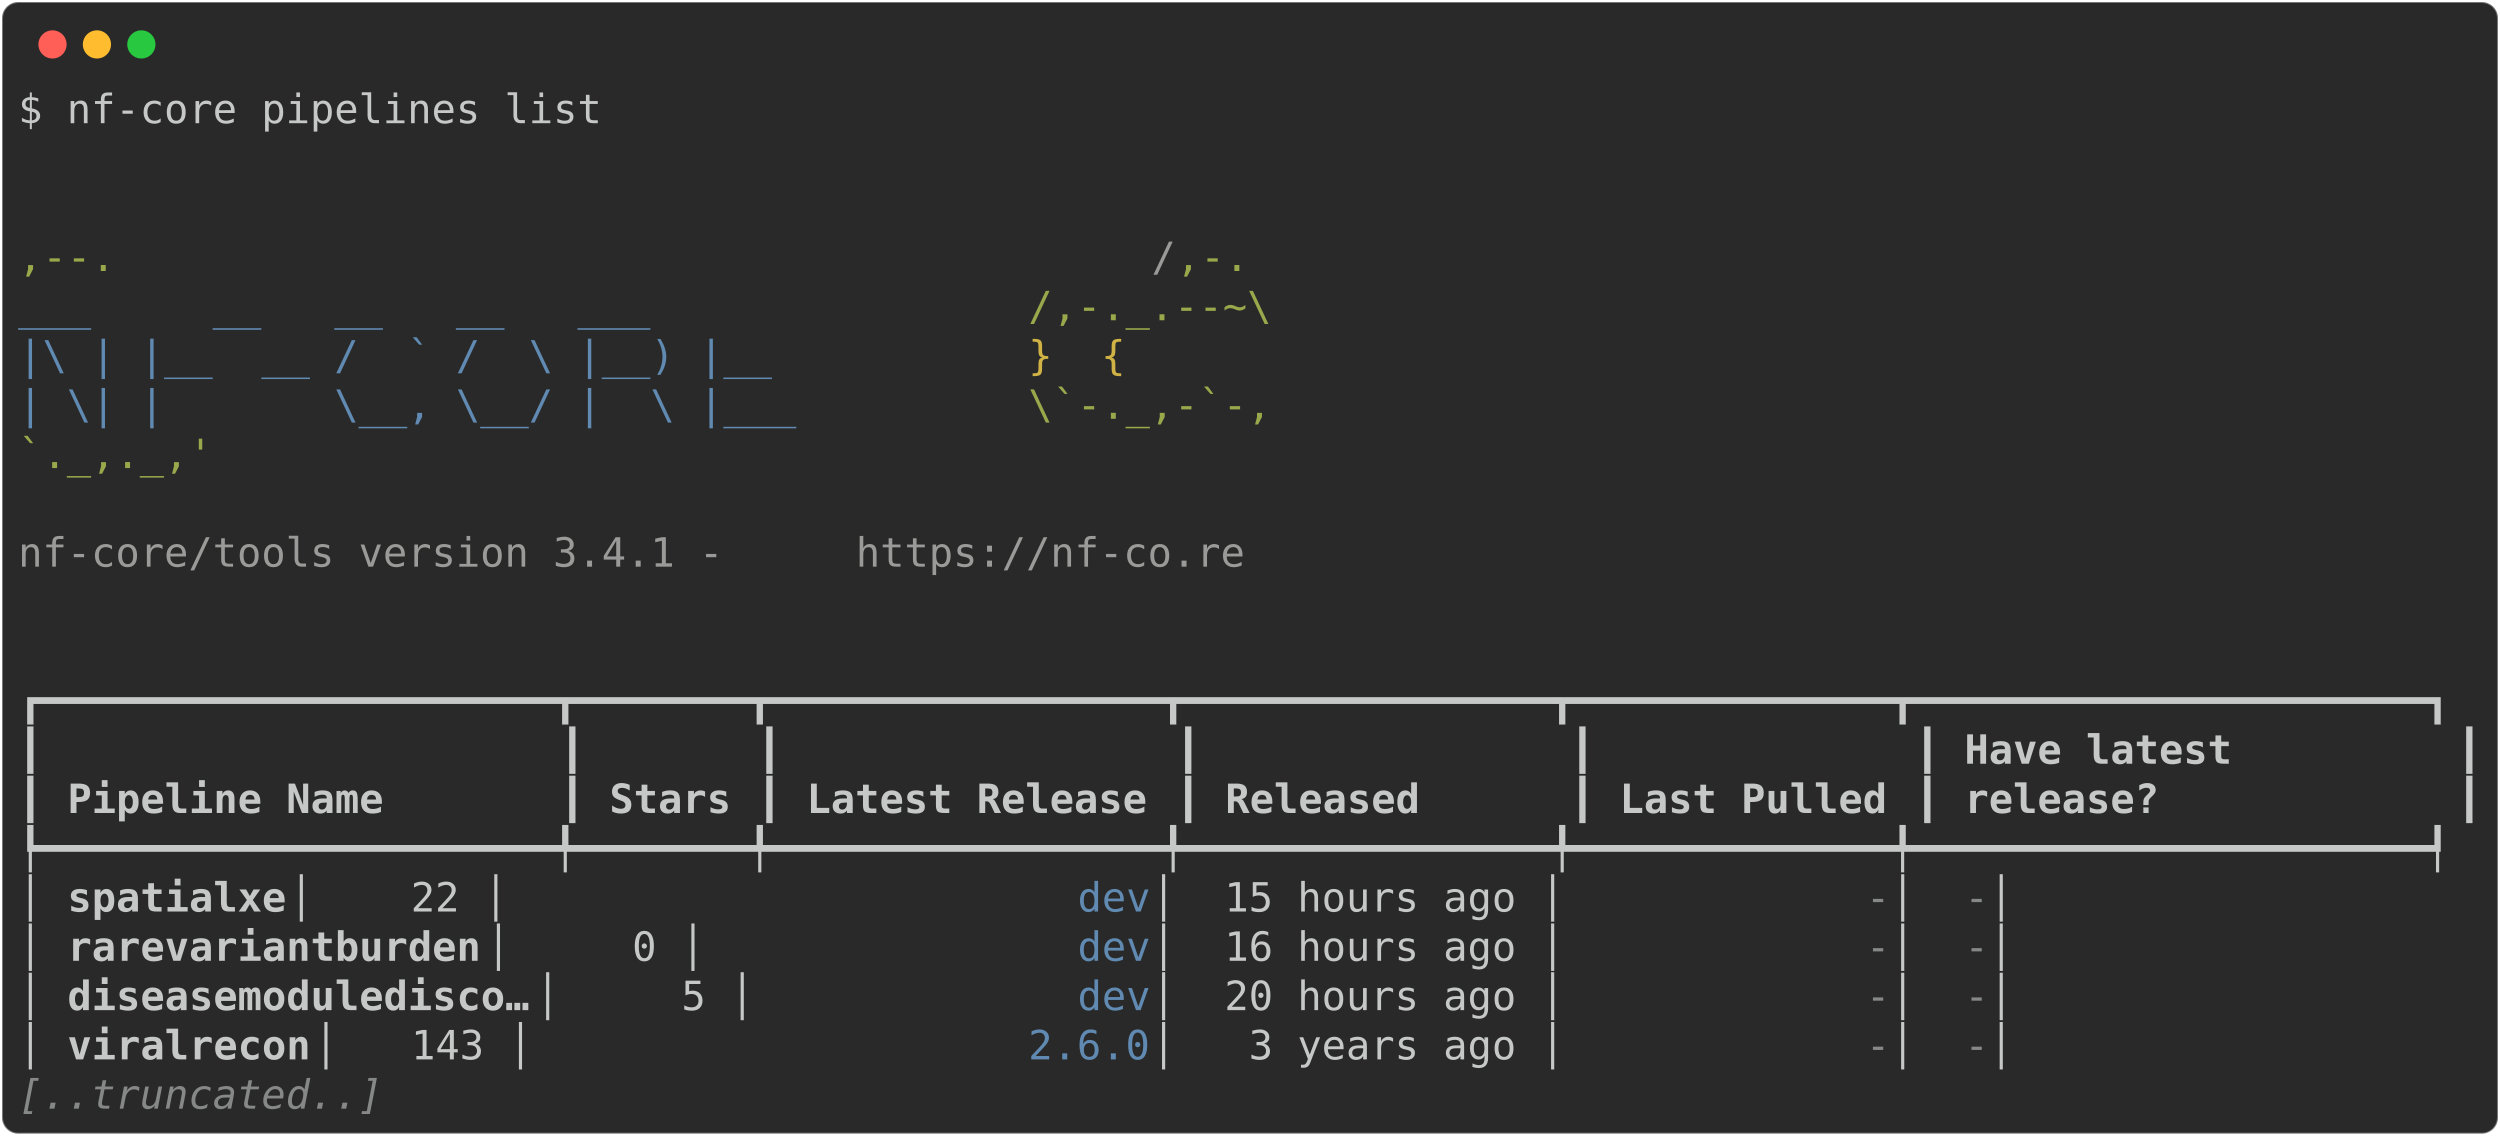
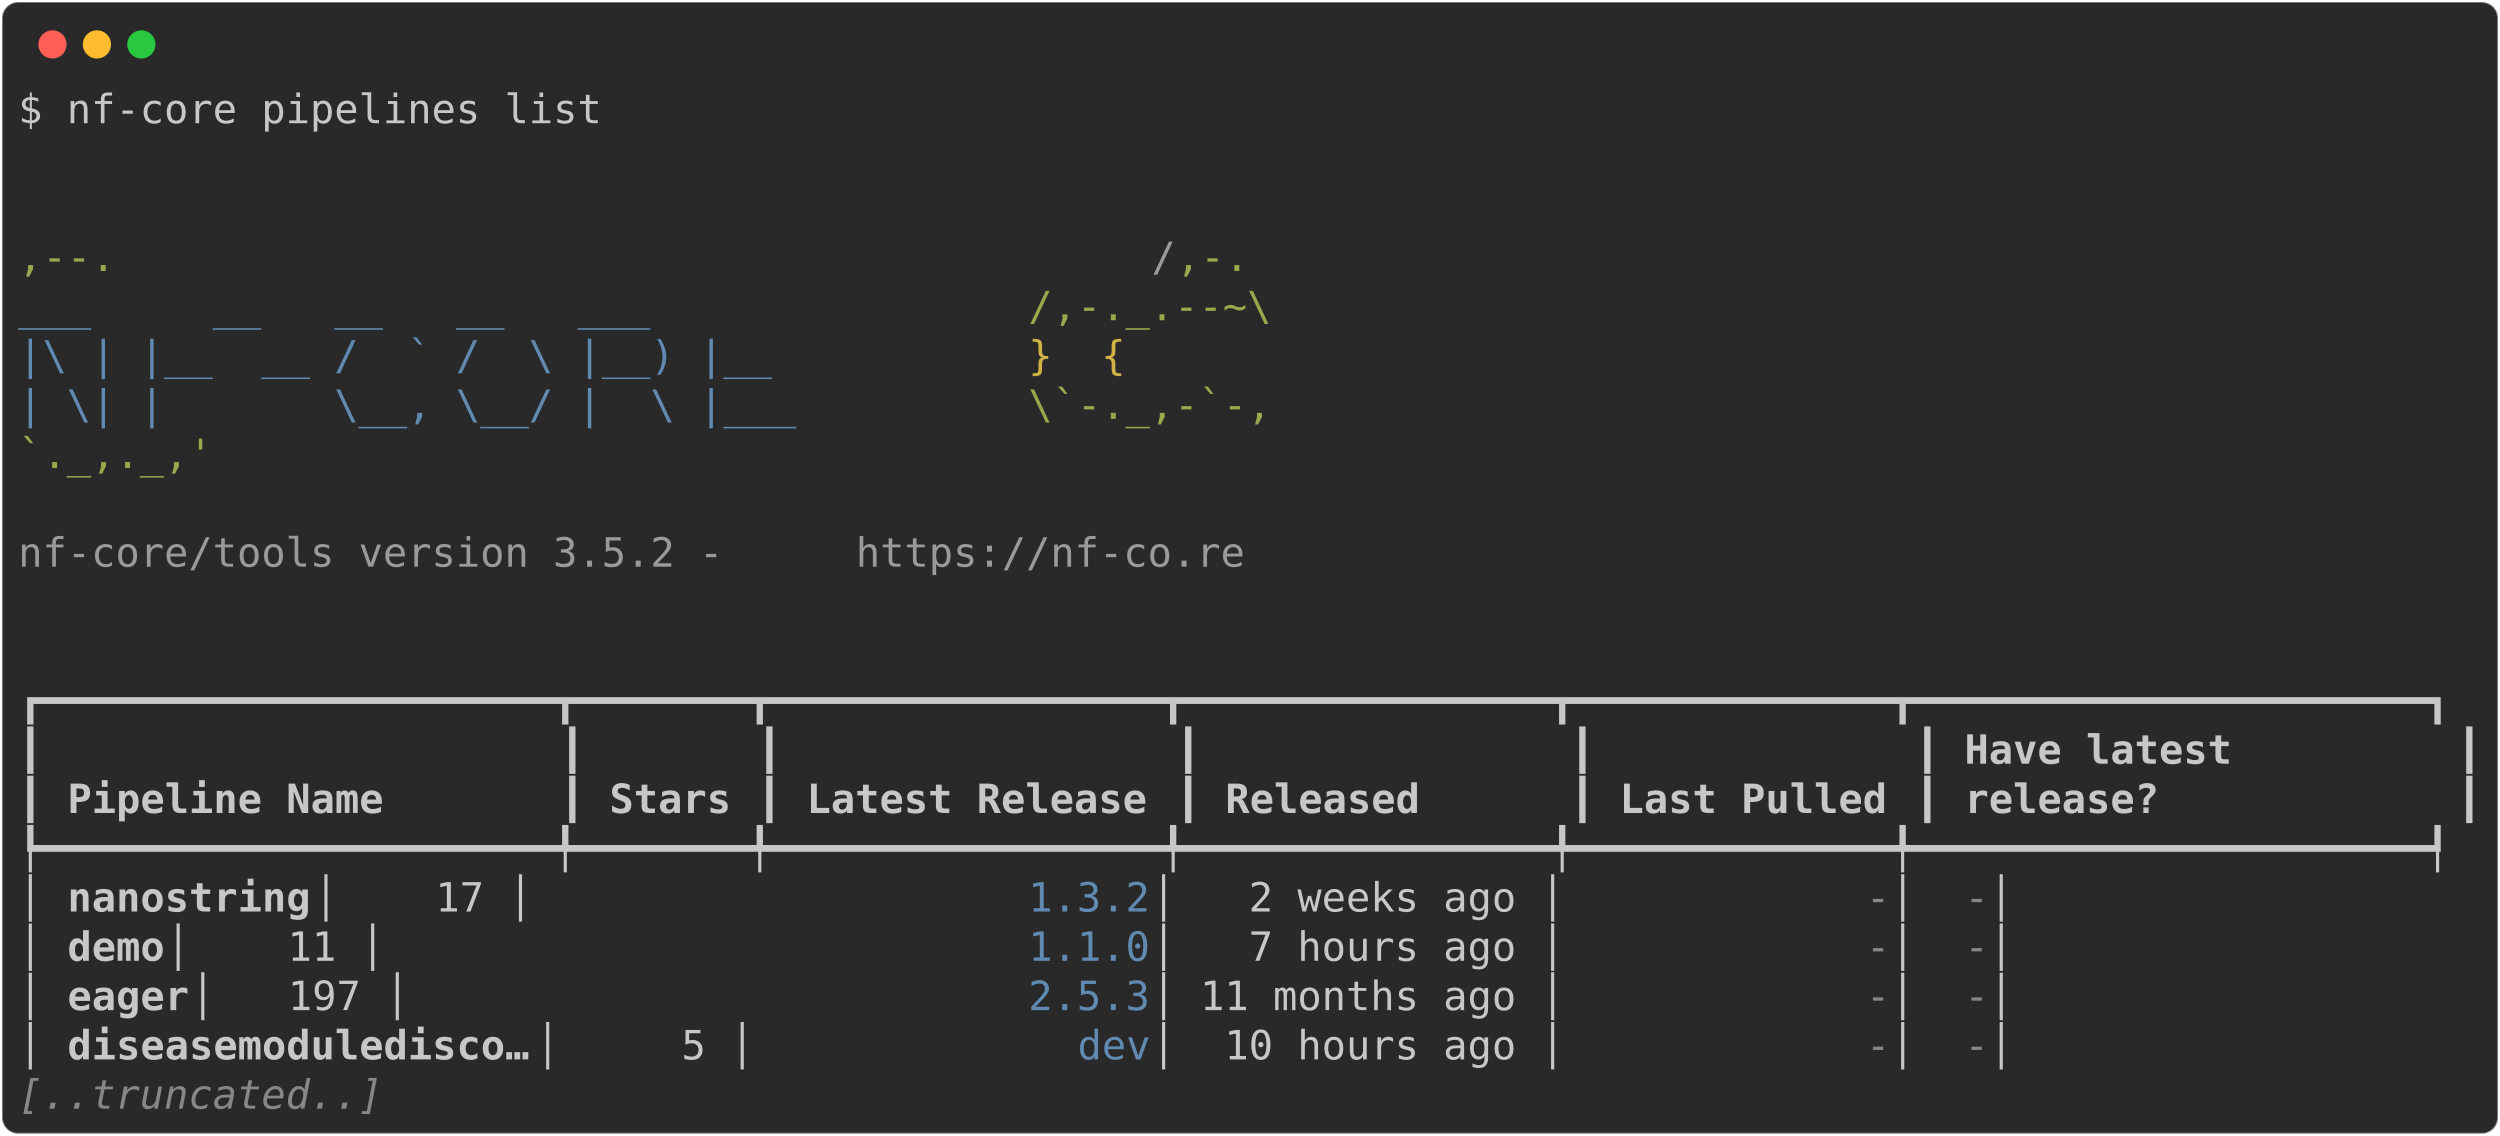
<svg xmlns="http://www.w3.org/2000/svg" class="rich-terminal" viewBox="0 0 1238 562.4">
  <style>

    @font-face {
        font-family: "Fira Code";
        src: local("FiraCode-Regular"),
                url("https://cdnjs.cloudflare.com/ajax/libs/firacode/6.2.0/woff2/FiraCode-Regular.woff2") format("woff2"),
                url("https://cdnjs.cloudflare.com/ajax/libs/firacode/6.2.0/woff/FiraCode-Regular.woff") format("woff");
        font-style: normal;
        font-weight: 400;
    }
    @font-face {
        font-family: "Fira Code";
        src: local("FiraCode-Bold"),
                url("https://cdnjs.cloudflare.com/ajax/libs/firacode/6.2.0/woff2/FiraCode-Bold.woff2") format("woff2"),
                url("https://cdnjs.cloudflare.com/ajax/libs/firacode/6.2.0/woff/FiraCode-Bold.woff") format("woff");
        font-style: bold;
        font-weight: 700;
    }

-     .terminal-642850344-matrix {
+     .terminal-2554794260-matrix {
        font-family: Fira Code, monospace;
        font-size: 20px;
        line-height: 24.4px;
        font-variant-east-asian: full-width;
    }

-     .terminal-642850344-title {
+     .terminal-2554794260-title {
        font-size: 18px;
        font-weight: bold;
        font-family: arial;
    }

-     .terminal-642850344-r1 { fill: #c5c8c6 }
- .terminal-642850344-r2 { fill: #98a84b }
- .terminal-642850344-r3 { fill: #9a9b99 }
- .terminal-642850344-r4 { fill: #608ab1 }
- .terminal-642850344-r5 { fill: #d0b344 }
- .terminal-642850344-r6 { fill: #c5c8c6;font-weight: bold }
- .terminal-642850344-r7 { fill: #868887 }
- .terminal-642850344-r8 { fill: #868887;font-style: italic; }
+     .terminal-2554794260-r1 { fill: #c5c8c6 }
+ .terminal-2554794260-r2 { fill: #98a84b }
+ .terminal-2554794260-r3 { fill: #9a9b99 }
+ .terminal-2554794260-r4 { fill: #608ab1 }
+ .terminal-2554794260-r5 { fill: #d0b344 }
+ .terminal-2554794260-r6 { fill: #c5c8c6;font-weight: bold }
+ .terminal-2554794260-r7 { fill: #868887 }
+ .terminal-2554794260-r8 { fill: #868887;font-style: italic; }
    </style>
  <defs>
-     <clipPath id="terminal-642850344-clip-terminal">
+     <clipPath id="terminal-2554794260-clip-terminal">
      <rect x="0" y="0" width="1219.0" height="511.4" />
    </clipPath>
-     <clipPath id="terminal-642850344-line-0">
+     <clipPath id="terminal-2554794260-line-0">
      <rect x="0" y="1.5" width="1220" height="24.65" />
    </clipPath>
-     <clipPath id="terminal-642850344-line-1">
+     <clipPath id="terminal-2554794260-line-1">
      <rect x="0" y="25.9" width="1220" height="24.65" />
    </clipPath>
-     <clipPath id="terminal-642850344-line-2">
+     <clipPath id="terminal-2554794260-line-2">
      <rect x="0" y="50.3" width="1220" height="24.65" />
    </clipPath>
-     <clipPath id="terminal-642850344-line-3">
+     <clipPath id="terminal-2554794260-line-3">
      <rect x="0" y="74.7" width="1220" height="24.65" />
    </clipPath>
-     <clipPath id="terminal-642850344-line-4">
+     <clipPath id="terminal-2554794260-line-4">
      <rect x="0" y="99.1" width="1220" height="24.65" />
    </clipPath>
-     <clipPath id="terminal-642850344-line-5">
+     <clipPath id="terminal-2554794260-line-5">
      <rect x="0" y="123.5" width="1220" height="24.65" />
    </clipPath>
-     <clipPath id="terminal-642850344-line-6">
+     <clipPath id="terminal-2554794260-line-6">
      <rect x="0" y="147.9" width="1220" height="24.65" />
    </clipPath>
-     <clipPath id="terminal-642850344-line-7">
+     <clipPath id="terminal-2554794260-line-7">
      <rect x="0" y="172.3" width="1220" height="24.65" />
    </clipPath>
-     <clipPath id="terminal-642850344-line-8">
+     <clipPath id="terminal-2554794260-line-8">
      <rect x="0" y="196.7" width="1220" height="24.65" />
    </clipPath>
-     <clipPath id="terminal-642850344-line-9">
+     <clipPath id="terminal-2554794260-line-9">
      <rect x="0" y="221.1" width="1220" height="24.65" />
    </clipPath>
-     <clipPath id="terminal-642850344-line-10">
+     <clipPath id="terminal-2554794260-line-10">
      <rect x="0" y="245.5" width="1220" height="24.65" />
    </clipPath>
-     <clipPath id="terminal-642850344-line-11">
+     <clipPath id="terminal-2554794260-line-11">
      <rect x="0" y="269.9" width="1220" height="24.65" />
    </clipPath>
-     <clipPath id="terminal-642850344-line-12">
+     <clipPath id="terminal-2554794260-line-12">
      <rect x="0" y="294.3" width="1220" height="24.65" />
    </clipPath>
-     <clipPath id="terminal-642850344-line-13">
+     <clipPath id="terminal-2554794260-line-13">
      <rect x="0" y="318.7" width="1220" height="24.65" />
    </clipPath>
-     <clipPath id="terminal-642850344-line-14">
+     <clipPath id="terminal-2554794260-line-14">
      <rect x="0" y="343.1" width="1220" height="24.65" />
    </clipPath>
-     <clipPath id="terminal-642850344-line-15">
+     <clipPath id="terminal-2554794260-line-15">
      <rect x="0" y="367.5" width="1220" height="24.65" />
    </clipPath>
-     <clipPath id="terminal-642850344-line-16">
+     <clipPath id="terminal-2554794260-line-16">
      <rect x="0" y="391.9" width="1220" height="24.65" />
    </clipPath>
-     <clipPath id="terminal-642850344-line-17">
+     <clipPath id="terminal-2554794260-line-17">
      <rect x="0" y="416.3" width="1220" height="24.65" />
    </clipPath>
-     <clipPath id="terminal-642850344-line-18">
+     <clipPath id="terminal-2554794260-line-18">
      <rect x="0" y="440.7" width="1220" height="24.65" />
    </clipPath>
-     <clipPath id="terminal-642850344-line-19">
+     <clipPath id="terminal-2554794260-line-19">
      <rect x="0" y="465.1" width="1220" height="24.65" />
    </clipPath>
  </defs>
  <rect fill="#292929" stroke="rgba(255,255,255,0.35)" stroke-width="1" x="1" y="1" width="1236" height="560.4" rx="8" />
  <g transform="translate(26,22)">
    <circle cx="0" cy="0" r="7" fill="#ff5f57" />
    <circle cx="22" cy="0" r="7" fill="#febc2e" />
    <circle cx="44" cy="0" r="7" fill="#28c840" />
  </g>
-   <g transform="translate(9, 41)" clip-path="url(#terminal-642850344-clip-terminal)">
-     <g class="terminal-642850344-matrix">
-       <text class="terminal-642850344-r1" x="0" y="20" textLength="292.8" clip-path="url(#terminal-642850344-line-0)">$ nf-core pipelines list</text>
-       <text class="terminal-642850344-r1" x="1220" y="20" textLength="12.2" clip-path="url(#terminal-642850344-line-0)">
- </text>
-       <text class="terminal-642850344-r1" x="1220" y="44.4" textLength="12.2" clip-path="url(#terminal-642850344-line-1)">
- </text>
-       <text class="terminal-642850344-r1" x="1220" y="68.8" textLength="12.2" clip-path="url(#terminal-642850344-line-2)">
- </text>
-       <text class="terminal-642850344-r2" x="0" y="93.2" textLength="561.2" clip-path="url(#terminal-642850344-line-3)">                                          ,--.</text>
-       <text class="terminal-642850344-r3" x="561.2" y="93.2" textLength="12.2" clip-path="url(#terminal-642850344-line-3)">/</text>
-       <text class="terminal-642850344-r2" x="573.4" y="93.2" textLength="36.6" clip-path="url(#terminal-642850344-line-3)">,-.</text>
-       <text class="terminal-642850344-r1" x="1220" y="93.2" textLength="12.2" clip-path="url(#terminal-642850344-line-3)">
- </text>
-       <text class="terminal-642850344-r4" x="0" y="117.6" textLength="500.2" clip-path="url(#terminal-642850344-line-4)">          ___     __   __   __   ___     </text>
-       <text class="terminal-642850344-r2" x="500.2" y="117.6" textLength="134.2" clip-path="url(#terminal-642850344-line-4)">/,-._.--~\ </text>
-       <text class="terminal-642850344-r1" x="1220" y="117.6" textLength="12.2" clip-path="url(#terminal-642850344-line-4)">
- </text>
-       <text class="terminal-642850344-r4" x="0" y="142" textLength="500.2" clip-path="url(#terminal-642850344-line-5)">    |\ | |__  __ /  ` /  \ |__) |__      </text>
-       <text class="terminal-642850344-r5" x="500.2" y="142" textLength="85.4" clip-path="url(#terminal-642850344-line-5)">   }  {</text>
-       <text class="terminal-642850344-r1" x="1220" y="142" textLength="12.2" clip-path="url(#terminal-642850344-line-5)">
- </text>
-       <text class="terminal-642850344-r4" x="0" y="166.4" textLength="500.2" clip-path="url(#terminal-642850344-line-6)">    | \| |       \__, \__/ |  \ |___     </text>
-       <text class="terminal-642850344-r2" x="500.2" y="166.4" textLength="122" clip-path="url(#terminal-642850344-line-6)">\`-._,-`-,</text>
-       <text class="terminal-642850344-r1" x="1220" y="166.4" textLength="12.2" clip-path="url(#terminal-642850344-line-6)">
- </text>
-       <text class="terminal-642850344-r2" x="0" y="190.8" textLength="610" clip-path="url(#terminal-642850344-line-7)">                                          `._,._,'</text>
-       <text class="terminal-642850344-r1" x="1220" y="190.8" textLength="12.2" clip-path="url(#terminal-642850344-line-7)">
- </text>
-       <text class="terminal-642850344-r1" x="1220" y="215.2" textLength="12.2" clip-path="url(#terminal-642850344-line-8)">
- </text>
-       <text class="terminal-642850344-r3" x="0" y="239.6" textLength="414.8" clip-path="url(#terminal-642850344-line-9)">    nf-core/tools version 3.4.1 - </text>
-       <text class="terminal-642850344-r3" x="414.8" y="239.6" textLength="195.2" clip-path="url(#terminal-642850344-line-9)">https://nf-co.re</text>
-       <text class="terminal-642850344-r1" x="1220" y="239.6" textLength="12.2" clip-path="url(#terminal-642850344-line-9)">
- </text>
-       <text class="terminal-642850344-r1" x="1220" y="264" textLength="12.2" clip-path="url(#terminal-642850344-line-10)">
- </text>
-       <text class="terminal-642850344-r1" x="1220" y="288.4" textLength="12.2" clip-path="url(#terminal-642850344-line-11)">
- </text>
-       <text class="terminal-642850344-r1" x="0" y="312.8" textLength="1220" clip-path="url(#terminal-642850344-line-12)">┏━━━━━━━━━━━━━━━━━━━━━┳━━━━━━━┳━━━━━━━━━━━━━━━━┳━━━━━━━━━━━━━━━┳━━━━━━━━━━━━━┳━━━━━━━━━━━━━━━━━━━━━┓</text>
-       <text class="terminal-642850344-r1" x="1220" y="312.8" textLength="12.2" clip-path="url(#terminal-642850344-line-12)">
- </text>
-       <text class="terminal-642850344-r1" x="0" y="337.2" textLength="12.2" clip-path="url(#terminal-642850344-line-13)">┃</text>
-       <text class="terminal-642850344-r1" x="268.4" y="337.2" textLength="12.2" clip-path="url(#terminal-642850344-line-13)">┃</text>
-       <text class="terminal-642850344-r1" x="366" y="337.2" textLength="12.2" clip-path="url(#terminal-642850344-line-13)">┃</text>
-       <text class="terminal-642850344-r1" x="573.4" y="337.2" textLength="12.2" clip-path="url(#terminal-642850344-line-13)">┃</text>
-       <text class="terminal-642850344-r1" x="768.6" y="337.2" textLength="12.2" clip-path="url(#terminal-642850344-line-13)">┃</text>
-       <text class="terminal-642850344-r1" x="939.4" y="337.2" textLength="12.2" clip-path="url(#terminal-642850344-line-13)">┃</text>
-       <text class="terminal-642850344-r6" x="963.8" y="337.2" textLength="231.8" clip-path="url(#terminal-642850344-line-13)">Have latest        </text>
-       <text class="terminal-642850344-r1" x="1207.8" y="337.2" textLength="12.2" clip-path="url(#terminal-642850344-line-13)">┃</text>
-       <text class="terminal-642850344-r1" x="1220" y="337.2" textLength="12.2" clip-path="url(#terminal-642850344-line-13)">
- </text>
-       <text class="terminal-642850344-r1" x="0" y="361.6" textLength="12.2" clip-path="url(#terminal-642850344-line-14)">┃</text>
-       <text class="terminal-642850344-r6" x="24.4" y="361.6" textLength="231.8" clip-path="url(#terminal-642850344-line-14)">Pipeline Name      </text>
-       <text class="terminal-642850344-r1" x="268.4" y="361.6" textLength="12.2" clip-path="url(#terminal-642850344-line-14)">┃</text>
-       <text class="terminal-642850344-r6" x="292.8" y="361.6" textLength="61" clip-path="url(#terminal-642850344-line-14)">Stars</text>
-       <text class="terminal-642850344-r1" x="366" y="361.6" textLength="12.2" clip-path="url(#terminal-642850344-line-14)">┃</text>
-       <text class="terminal-642850344-r6" x="390.4" y="361.6" textLength="170.8" clip-path="url(#terminal-642850344-line-14)">Latest Release</text>
-       <text class="terminal-642850344-r1" x="573.4" y="361.6" textLength="12.2" clip-path="url(#terminal-642850344-line-14)">┃</text>
-       <text class="terminal-642850344-r6" x="597.8" y="361.6" textLength="158.6" clip-path="url(#terminal-642850344-line-14)">     Released</text>
-       <text class="terminal-642850344-r1" x="768.6" y="361.6" textLength="12.2" clip-path="url(#terminal-642850344-line-14)">┃</text>
-       <text class="terminal-642850344-r6" x="793" y="361.6" textLength="134.2" clip-path="url(#terminal-642850344-line-14)">Last Pulled</text>
-       <text class="terminal-642850344-r1" x="939.4" y="361.6" textLength="12.2" clip-path="url(#terminal-642850344-line-14)">┃</text>
-       <text class="terminal-642850344-r6" x="963.8" y="361.6" textLength="231.8" clip-path="url(#terminal-642850344-line-14)">release?           </text>
-       <text class="terminal-642850344-r1" x="1207.8" y="361.6" textLength="12.2" clip-path="url(#terminal-642850344-line-14)">┃</text>
-       <text class="terminal-642850344-r1" x="1220" y="361.6" textLength="12.2" clip-path="url(#terminal-642850344-line-14)">
- </text>
-       <text class="terminal-642850344-r1" x="0" y="386" textLength="1220" clip-path="url(#terminal-642850344-line-15)">┡━━━━━━━━━━━━━━━━━━━━━╇━━━━━━━╇━━━━━━━━━━━━━━━━╇━━━━━━━━━━━━━━━╇━━━━━━━━━━━━━╇━━━━━━━━━━━━━━━━━━━━━┩</text>
-       <text class="terminal-642850344-r1" x="1220" y="386" textLength="12.2" clip-path="url(#terminal-642850344-line-15)">
- </text>
-       <text class="terminal-642850344-r1" x="0" y="410.4" textLength="24.4" clip-path="url(#terminal-642850344-line-16)">│ </text>
-       <text class="terminal-642850344-r6" x="24.4" y="410.4" textLength="109.8" clip-path="url(#terminal-642850344-line-16)">spatialxe</text>
-       <text class="terminal-642850344-r1" x="134.2" y="410.4" textLength="390.4" clip-path="url(#terminal-642850344-line-16)">           │    22 │            </text>
-       <text class="terminal-642850344-r4" x="524.6" y="410.4" textLength="36.6" clip-path="url(#terminal-642850344-line-16)">dev</text>
-       <text class="terminal-642850344-r1" x="561.2" y="410.4" textLength="353.8" clip-path="url(#terminal-642850344-line-16)"> │  15 hours ago │           </text>
-       <text class="terminal-642850344-r7" x="915" y="410.4" textLength="12.2" clip-path="url(#terminal-642850344-line-16)">-</text>
-       <text class="terminal-642850344-r1" x="927.2" y="410.4" textLength="36.6" clip-path="url(#terminal-642850344-line-16)"> │ </text>
-       <text class="terminal-642850344-r7" x="963.8" y="410.4" textLength="12.2" clip-path="url(#terminal-642850344-line-16)">-</text>
-       <text class="terminal-642850344-r1" x="976" y="410.4" textLength="244" clip-path="url(#terminal-642850344-line-16)">                   │</text>
-       <text class="terminal-642850344-r1" x="1220" y="410.4" textLength="12.2" clip-path="url(#terminal-642850344-line-16)">
- </text>
-       <text class="terminal-642850344-r1" x="0" y="434.8" textLength="24.4" clip-path="url(#terminal-642850344-line-17)">│ </text>
-       <text class="terminal-642850344-r6" x="24.4" y="434.8" textLength="207.4" clip-path="url(#terminal-642850344-line-17)">rarevariantburden</text>
-       <text class="terminal-642850344-r1" x="231.8" y="434.8" textLength="292.8" clip-path="url(#terminal-642850344-line-17)">   │     0 │            </text>
-       <text class="terminal-642850344-r4" x="524.6" y="434.8" textLength="36.6" clip-path="url(#terminal-642850344-line-17)">dev</text>
-       <text class="terminal-642850344-r1" x="561.2" y="434.8" textLength="353.8" clip-path="url(#terminal-642850344-line-17)"> │  16 hours ago │           </text>
-       <text class="terminal-642850344-r7" x="915" y="434.8" textLength="12.2" clip-path="url(#terminal-642850344-line-17)">-</text>
-       <text class="terminal-642850344-r1" x="927.2" y="434.8" textLength="36.6" clip-path="url(#terminal-642850344-line-17)"> │ </text>
-       <text class="terminal-642850344-r7" x="963.8" y="434.8" textLength="12.2" clip-path="url(#terminal-642850344-line-17)">-</text>
-       <text class="terminal-642850344-r1" x="976" y="434.8" textLength="244" clip-path="url(#terminal-642850344-line-17)">                   │</text>
-       <text class="terminal-642850344-r1" x="1220" y="434.8" textLength="12.2" clip-path="url(#terminal-642850344-line-17)">
- </text>
-       <text class="terminal-642850344-r1" x="0" y="459.2" textLength="24.4" clip-path="url(#terminal-642850344-line-18)">│ </text>
-       <text class="terminal-642850344-r6" x="24.4" y="459.2" textLength="231.8" clip-path="url(#terminal-642850344-line-18)">diseasemoduledisco…</text>
-       <text class="terminal-642850344-r1" x="256.2" y="459.2" textLength="268.4" clip-path="url(#terminal-642850344-line-18)"> │     5 │            </text>
-       <text class="terminal-642850344-r4" x="524.6" y="459.2" textLength="36.6" clip-path="url(#terminal-642850344-line-18)">dev</text>
-       <text class="terminal-642850344-r1" x="561.2" y="459.2" textLength="353.8" clip-path="url(#terminal-642850344-line-18)"> │  20 hours ago │           </text>
-       <text class="terminal-642850344-r7" x="915" y="459.2" textLength="12.2" clip-path="url(#terminal-642850344-line-18)">-</text>
-       <text class="terminal-642850344-r1" x="927.2" y="459.2" textLength="36.6" clip-path="url(#terminal-642850344-line-18)"> │ </text>
-       <text class="terminal-642850344-r7" x="963.8" y="459.2" textLength="12.2" clip-path="url(#terminal-642850344-line-18)">-</text>
-       <text class="terminal-642850344-r1" x="976" y="459.2" textLength="244" clip-path="url(#terminal-642850344-line-18)">                   │</text>
-       <text class="terminal-642850344-r1" x="1220" y="459.2" textLength="12.2" clip-path="url(#terminal-642850344-line-18)">
- </text>
-       <text class="terminal-642850344-r1" x="0" y="483.6" textLength="24.4" clip-path="url(#terminal-642850344-line-19)">│ </text>
-       <text class="terminal-642850344-r6" x="24.4" y="483.6" textLength="122" clip-path="url(#terminal-642850344-line-19)">viralrecon</text>
-       <text class="terminal-642850344-r1" x="146.4" y="483.6" textLength="353.8" clip-path="url(#terminal-642850344-line-19)">          │   143 │          </text>
-       <text class="terminal-642850344-r4" x="500.2" y="483.6" textLength="61" clip-path="url(#terminal-642850344-line-19)">2.6.0</text>
-       <text class="terminal-642850344-r1" x="561.2" y="483.6" textLength="353.8" clip-path="url(#terminal-642850344-line-19)"> │   3 years ago │           </text>
-       <text class="terminal-642850344-r7" x="915" y="483.6" textLength="12.2" clip-path="url(#terminal-642850344-line-19)">-</text>
-       <text class="terminal-642850344-r1" x="927.2" y="483.6" textLength="36.6" clip-path="url(#terminal-642850344-line-19)"> │ </text>
-       <text class="terminal-642850344-r7" x="963.8" y="483.6" textLength="12.2" clip-path="url(#terminal-642850344-line-19)">-</text>
-       <text class="terminal-642850344-r1" x="976" y="483.6" textLength="244" clip-path="url(#terminal-642850344-line-19)">                   │</text>
-       <text class="terminal-642850344-r1" x="1220" y="483.6" textLength="12.2" clip-path="url(#terminal-642850344-line-19)">
- </text>
-       <text class="terminal-642850344-r8" x="0" y="508" textLength="183" clip-path="url(#terminal-642850344-line-20)">[..truncated..]</text>
-       <text class="terminal-642850344-r1" x="1220" y="508" textLength="12.2" clip-path="url(#terminal-642850344-line-20)">
+   <g transform="translate(9, 41)" clip-path="url(#terminal-2554794260-clip-terminal)">
+     <g class="terminal-2554794260-matrix">
+       <text class="terminal-2554794260-r1" x="0" y="20" textLength="292.8" clip-path="url(#terminal-2554794260-line-0)">$ nf-core pipelines list</text>
+       <text class="terminal-2554794260-r1" x="1220" y="20" textLength="12.2" clip-path="url(#terminal-2554794260-line-0)">
+ </text>
+       <text class="terminal-2554794260-r1" x="1220" y="44.4" textLength="12.2" clip-path="url(#terminal-2554794260-line-1)">
+ </text>
+       <text class="terminal-2554794260-r1" x="1220" y="68.8" textLength="12.2" clip-path="url(#terminal-2554794260-line-2)">
+ </text>
+       <text class="terminal-2554794260-r2" x="0" y="93.2" textLength="561.2" clip-path="url(#terminal-2554794260-line-3)">                                          ,--.</text>
+       <text class="terminal-2554794260-r3" x="561.2" y="93.2" textLength="12.2" clip-path="url(#terminal-2554794260-line-3)">/</text>
+       <text class="terminal-2554794260-r2" x="573.4" y="93.2" textLength="36.6" clip-path="url(#terminal-2554794260-line-3)">,-.</text>
+       <text class="terminal-2554794260-r1" x="1220" y="93.2" textLength="12.2" clip-path="url(#terminal-2554794260-line-3)">
+ </text>
+       <text class="terminal-2554794260-r4" x="0" y="117.6" textLength="500.2" clip-path="url(#terminal-2554794260-line-4)">          ___     __   __   __   ___     </text>
+       <text class="terminal-2554794260-r2" x="500.2" y="117.6" textLength="134.2" clip-path="url(#terminal-2554794260-line-4)">/,-._.--~\ </text>
+       <text class="terminal-2554794260-r1" x="1220" y="117.6" textLength="12.2" clip-path="url(#terminal-2554794260-line-4)">
+ </text>
+       <text class="terminal-2554794260-r4" x="0" y="142" textLength="500.2" clip-path="url(#terminal-2554794260-line-5)">    |\ | |__  __ /  ` /  \ |__) |__      </text>
+       <text class="terminal-2554794260-r5" x="500.2" y="142" textLength="85.4" clip-path="url(#terminal-2554794260-line-5)">   }  {</text>
+       <text class="terminal-2554794260-r1" x="1220" y="142" textLength="12.2" clip-path="url(#terminal-2554794260-line-5)">
+ </text>
+       <text class="terminal-2554794260-r4" x="0" y="166.4" textLength="500.2" clip-path="url(#terminal-2554794260-line-6)">    | \| |       \__, \__/ |  \ |___     </text>
+       <text class="terminal-2554794260-r2" x="500.2" y="166.4" textLength="122" clip-path="url(#terminal-2554794260-line-6)">\`-._,-`-,</text>
+       <text class="terminal-2554794260-r1" x="1220" y="166.4" textLength="12.2" clip-path="url(#terminal-2554794260-line-6)">
+ </text>
+       <text class="terminal-2554794260-r2" x="0" y="190.8" textLength="610" clip-path="url(#terminal-2554794260-line-7)">                                          `._,._,'</text>
+       <text class="terminal-2554794260-r1" x="1220" y="190.8" textLength="12.2" clip-path="url(#terminal-2554794260-line-7)">
+ </text>
+       <text class="terminal-2554794260-r1" x="1220" y="215.2" textLength="12.2" clip-path="url(#terminal-2554794260-line-8)">
+ </text>
+       <text class="terminal-2554794260-r3" x="0" y="239.6" textLength="414.8" clip-path="url(#terminal-2554794260-line-9)">    nf-core/tools version 3.5.2 - </text>
+       <text class="terminal-2554794260-r3" x="414.8" y="239.6" textLength="195.2" clip-path="url(#terminal-2554794260-line-9)">https://nf-co.re</text>
+       <text class="terminal-2554794260-r1" x="1220" y="239.6" textLength="12.2" clip-path="url(#terminal-2554794260-line-9)">
+ </text>
+       <text class="terminal-2554794260-r1" x="1220" y="264" textLength="12.2" clip-path="url(#terminal-2554794260-line-10)">
+ </text>
+       <text class="terminal-2554794260-r1" x="1220" y="288.4" textLength="12.2" clip-path="url(#terminal-2554794260-line-11)">
+ </text>
+       <text class="terminal-2554794260-r1" x="0" y="312.8" textLength="1220" clip-path="url(#terminal-2554794260-line-12)">┏━━━━━━━━━━━━━━━━━━━━━┳━━━━━━━┳━━━━━━━━━━━━━━━━┳━━━━━━━━━━━━━━━┳━━━━━━━━━━━━━┳━━━━━━━━━━━━━━━━━━━━━┓</text>
+       <text class="terminal-2554794260-r1" x="1220" y="312.8" textLength="12.2" clip-path="url(#terminal-2554794260-line-12)">
+ </text>
+       <text class="terminal-2554794260-r1" x="0" y="337.2" textLength="12.2" clip-path="url(#terminal-2554794260-line-13)">┃</text>
+       <text class="terminal-2554794260-r1" x="268.4" y="337.2" textLength="12.2" clip-path="url(#terminal-2554794260-line-13)">┃</text>
+       <text class="terminal-2554794260-r1" x="366" y="337.2" textLength="12.2" clip-path="url(#terminal-2554794260-line-13)">┃</text>
+       <text class="terminal-2554794260-r1" x="573.4" y="337.2" textLength="12.2" clip-path="url(#terminal-2554794260-line-13)">┃</text>
+       <text class="terminal-2554794260-r1" x="768.6" y="337.2" textLength="12.2" clip-path="url(#terminal-2554794260-line-13)">┃</text>
+       <text class="terminal-2554794260-r1" x="939.4" y="337.2" textLength="12.2" clip-path="url(#terminal-2554794260-line-13)">┃</text>
+       <text class="terminal-2554794260-r6" x="963.8" y="337.2" textLength="231.8" clip-path="url(#terminal-2554794260-line-13)">Have latest        </text>
+       <text class="terminal-2554794260-r1" x="1207.8" y="337.2" textLength="12.2" clip-path="url(#terminal-2554794260-line-13)">┃</text>
+       <text class="terminal-2554794260-r1" x="1220" y="337.2" textLength="12.2" clip-path="url(#terminal-2554794260-line-13)">
+ </text>
+       <text class="terminal-2554794260-r1" x="0" y="361.6" textLength="12.2" clip-path="url(#terminal-2554794260-line-14)">┃</text>
+       <text class="terminal-2554794260-r6" x="24.4" y="361.6" textLength="231.8" clip-path="url(#terminal-2554794260-line-14)">Pipeline Name      </text>
+       <text class="terminal-2554794260-r1" x="268.4" y="361.6" textLength="12.2" clip-path="url(#terminal-2554794260-line-14)">┃</text>
+       <text class="terminal-2554794260-r6" x="292.8" y="361.6" textLength="61" clip-path="url(#terminal-2554794260-line-14)">Stars</text>
+       <text class="terminal-2554794260-r1" x="366" y="361.6" textLength="12.2" clip-path="url(#terminal-2554794260-line-14)">┃</text>
+       <text class="terminal-2554794260-r6" x="390.4" y="361.6" textLength="170.8" clip-path="url(#terminal-2554794260-line-14)">Latest Release</text>
+       <text class="terminal-2554794260-r1" x="573.4" y="361.6" textLength="12.2" clip-path="url(#terminal-2554794260-line-14)">┃</text>
+       <text class="terminal-2554794260-r6" x="597.8" y="361.6" textLength="158.6" clip-path="url(#terminal-2554794260-line-14)">     Released</text>
+       <text class="terminal-2554794260-r1" x="768.6" y="361.6" textLength="12.2" clip-path="url(#terminal-2554794260-line-14)">┃</text>
+       <text class="terminal-2554794260-r6" x="793" y="361.6" textLength="134.2" clip-path="url(#terminal-2554794260-line-14)">Last Pulled</text>
+       <text class="terminal-2554794260-r1" x="939.4" y="361.6" textLength="12.2" clip-path="url(#terminal-2554794260-line-14)">┃</text>
+       <text class="terminal-2554794260-r6" x="963.8" y="361.6" textLength="231.8" clip-path="url(#terminal-2554794260-line-14)">release?           </text>
+       <text class="terminal-2554794260-r1" x="1207.8" y="361.6" textLength="12.2" clip-path="url(#terminal-2554794260-line-14)">┃</text>
+       <text class="terminal-2554794260-r1" x="1220" y="361.6" textLength="12.2" clip-path="url(#terminal-2554794260-line-14)">
+ </text>
+       <text class="terminal-2554794260-r1" x="0" y="386" textLength="1220" clip-path="url(#terminal-2554794260-line-15)">┡━━━━━━━━━━━━━━━━━━━━━╇━━━━━━━╇━━━━━━━━━━━━━━━━╇━━━━━━━━━━━━━━━╇━━━━━━━━━━━━━╇━━━━━━━━━━━━━━━━━━━━━┩</text>
+       <text class="terminal-2554794260-r1" x="1220" y="386" textLength="12.2" clip-path="url(#terminal-2554794260-line-15)">
+ </text>
+       <text class="terminal-2554794260-r1" x="0" y="410.4" textLength="24.4" clip-path="url(#terminal-2554794260-line-16)">│ </text>
+       <text class="terminal-2554794260-r6" x="24.4" y="410.4" textLength="122" clip-path="url(#terminal-2554794260-line-16)">nanostring</text>
+       <text class="terminal-2554794260-r1" x="146.4" y="410.4" textLength="353.8" clip-path="url(#terminal-2554794260-line-16)">          │    17 │          </text>
+       <text class="terminal-2554794260-r4" x="500.2" y="410.4" textLength="61" clip-path="url(#terminal-2554794260-line-16)">1.3.2</text>
+       <text class="terminal-2554794260-r1" x="561.2" y="410.4" textLength="353.8" clip-path="url(#terminal-2554794260-line-16)"> │   2 weeks ago │           </text>
+       <text class="terminal-2554794260-r7" x="915" y="410.4" textLength="12.2" clip-path="url(#terminal-2554794260-line-16)">-</text>
+       <text class="terminal-2554794260-r1" x="927.2" y="410.4" textLength="36.6" clip-path="url(#terminal-2554794260-line-16)"> │ </text>
+       <text class="terminal-2554794260-r7" x="963.8" y="410.4" textLength="12.2" clip-path="url(#terminal-2554794260-line-16)">-</text>
+       <text class="terminal-2554794260-r1" x="976" y="410.4" textLength="244" clip-path="url(#terminal-2554794260-line-16)">                   │</text>
+       <text class="terminal-2554794260-r1" x="1220" y="410.4" textLength="12.2" clip-path="url(#terminal-2554794260-line-16)">
+ </text>
+       <text class="terminal-2554794260-r1" x="0" y="434.8" textLength="24.4" clip-path="url(#terminal-2554794260-line-17)">│ </text>
+       <text class="terminal-2554794260-r6" x="24.4" y="434.8" textLength="48.8" clip-path="url(#terminal-2554794260-line-17)">demo</text>
+       <text class="terminal-2554794260-r1" x="73.2" y="434.8" textLength="427" clip-path="url(#terminal-2554794260-line-17)">                │    11 │          </text>
+       <text class="terminal-2554794260-r4" x="500.2" y="434.8" textLength="61" clip-path="url(#terminal-2554794260-line-17)">1.1.0</text>
+       <text class="terminal-2554794260-r1" x="561.2" y="434.8" textLength="353.8" clip-path="url(#terminal-2554794260-line-17)"> │   7 hours ago │           </text>
+       <text class="terminal-2554794260-r7" x="915" y="434.8" textLength="12.2" clip-path="url(#terminal-2554794260-line-17)">-</text>
+       <text class="terminal-2554794260-r1" x="927.2" y="434.8" textLength="36.6" clip-path="url(#terminal-2554794260-line-17)"> │ </text>
+       <text class="terminal-2554794260-r7" x="963.8" y="434.8" textLength="12.2" clip-path="url(#terminal-2554794260-line-17)">-</text>
+       <text class="terminal-2554794260-r1" x="976" y="434.8" textLength="244" clip-path="url(#terminal-2554794260-line-17)">                   │</text>
+       <text class="terminal-2554794260-r1" x="1220" y="434.8" textLength="12.2" clip-path="url(#terminal-2554794260-line-17)">
+ </text>
+       <text class="terminal-2554794260-r1" x="0" y="459.2" textLength="24.4" clip-path="url(#terminal-2554794260-line-18)">│ </text>
+       <text class="terminal-2554794260-r6" x="24.4" y="459.2" textLength="61" clip-path="url(#terminal-2554794260-line-18)">eager</text>
+       <text class="terminal-2554794260-r1" x="85.4" y="459.2" textLength="414.8" clip-path="url(#terminal-2554794260-line-18)">               │   197 │          </text>
+       <text class="terminal-2554794260-r4" x="500.2" y="459.2" textLength="61" clip-path="url(#terminal-2554794260-line-18)">2.5.3</text>
+       <text class="terminal-2554794260-r1" x="561.2" y="459.2" textLength="353.8" clip-path="url(#terminal-2554794260-line-18)"> │ 11 months ago │           </text>
+       <text class="terminal-2554794260-r7" x="915" y="459.2" textLength="12.2" clip-path="url(#terminal-2554794260-line-18)">-</text>
+       <text class="terminal-2554794260-r1" x="927.2" y="459.2" textLength="36.6" clip-path="url(#terminal-2554794260-line-18)"> │ </text>
+       <text class="terminal-2554794260-r7" x="963.8" y="459.2" textLength="12.2" clip-path="url(#terminal-2554794260-line-18)">-</text>
+       <text class="terminal-2554794260-r1" x="976" y="459.2" textLength="244" clip-path="url(#terminal-2554794260-line-18)">                   │</text>
+       <text class="terminal-2554794260-r1" x="1220" y="459.2" textLength="12.2" clip-path="url(#terminal-2554794260-line-18)">
+ </text>
+       <text class="terminal-2554794260-r1" x="0" y="483.6" textLength="24.4" clip-path="url(#terminal-2554794260-line-19)">│ </text>
+       <text class="terminal-2554794260-r6" x="24.4" y="483.6" textLength="231.8" clip-path="url(#terminal-2554794260-line-19)">diseasemoduledisco…</text>
+       <text class="terminal-2554794260-r1" x="256.2" y="483.6" textLength="268.4" clip-path="url(#terminal-2554794260-line-19)"> │     5 │            </text>
+       <text class="terminal-2554794260-r4" x="524.6" y="483.6" textLength="36.6" clip-path="url(#terminal-2554794260-line-19)">dev</text>
+       <text class="terminal-2554794260-r1" x="561.2" y="483.6" textLength="353.8" clip-path="url(#terminal-2554794260-line-19)"> │  10 hours ago │           </text>
+       <text class="terminal-2554794260-r7" x="915" y="483.6" textLength="12.2" clip-path="url(#terminal-2554794260-line-19)">-</text>
+       <text class="terminal-2554794260-r1" x="927.2" y="483.6" textLength="36.6" clip-path="url(#terminal-2554794260-line-19)"> │ </text>
+       <text class="terminal-2554794260-r7" x="963.8" y="483.6" textLength="12.2" clip-path="url(#terminal-2554794260-line-19)">-</text>
+       <text class="terminal-2554794260-r1" x="976" y="483.6" textLength="244" clip-path="url(#terminal-2554794260-line-19)">                   │</text>
+       <text class="terminal-2554794260-r1" x="1220" y="483.6" textLength="12.2" clip-path="url(#terminal-2554794260-line-19)">
+ </text>
+       <text class="terminal-2554794260-r8" x="0" y="508" textLength="183" clip-path="url(#terminal-2554794260-line-20)">[..truncated..]</text>
+       <text class="terminal-2554794260-r1" x="1220" y="508" textLength="12.2" clip-path="url(#terminal-2554794260-line-20)">
</text>
    </g>
  </g>
</svg>
